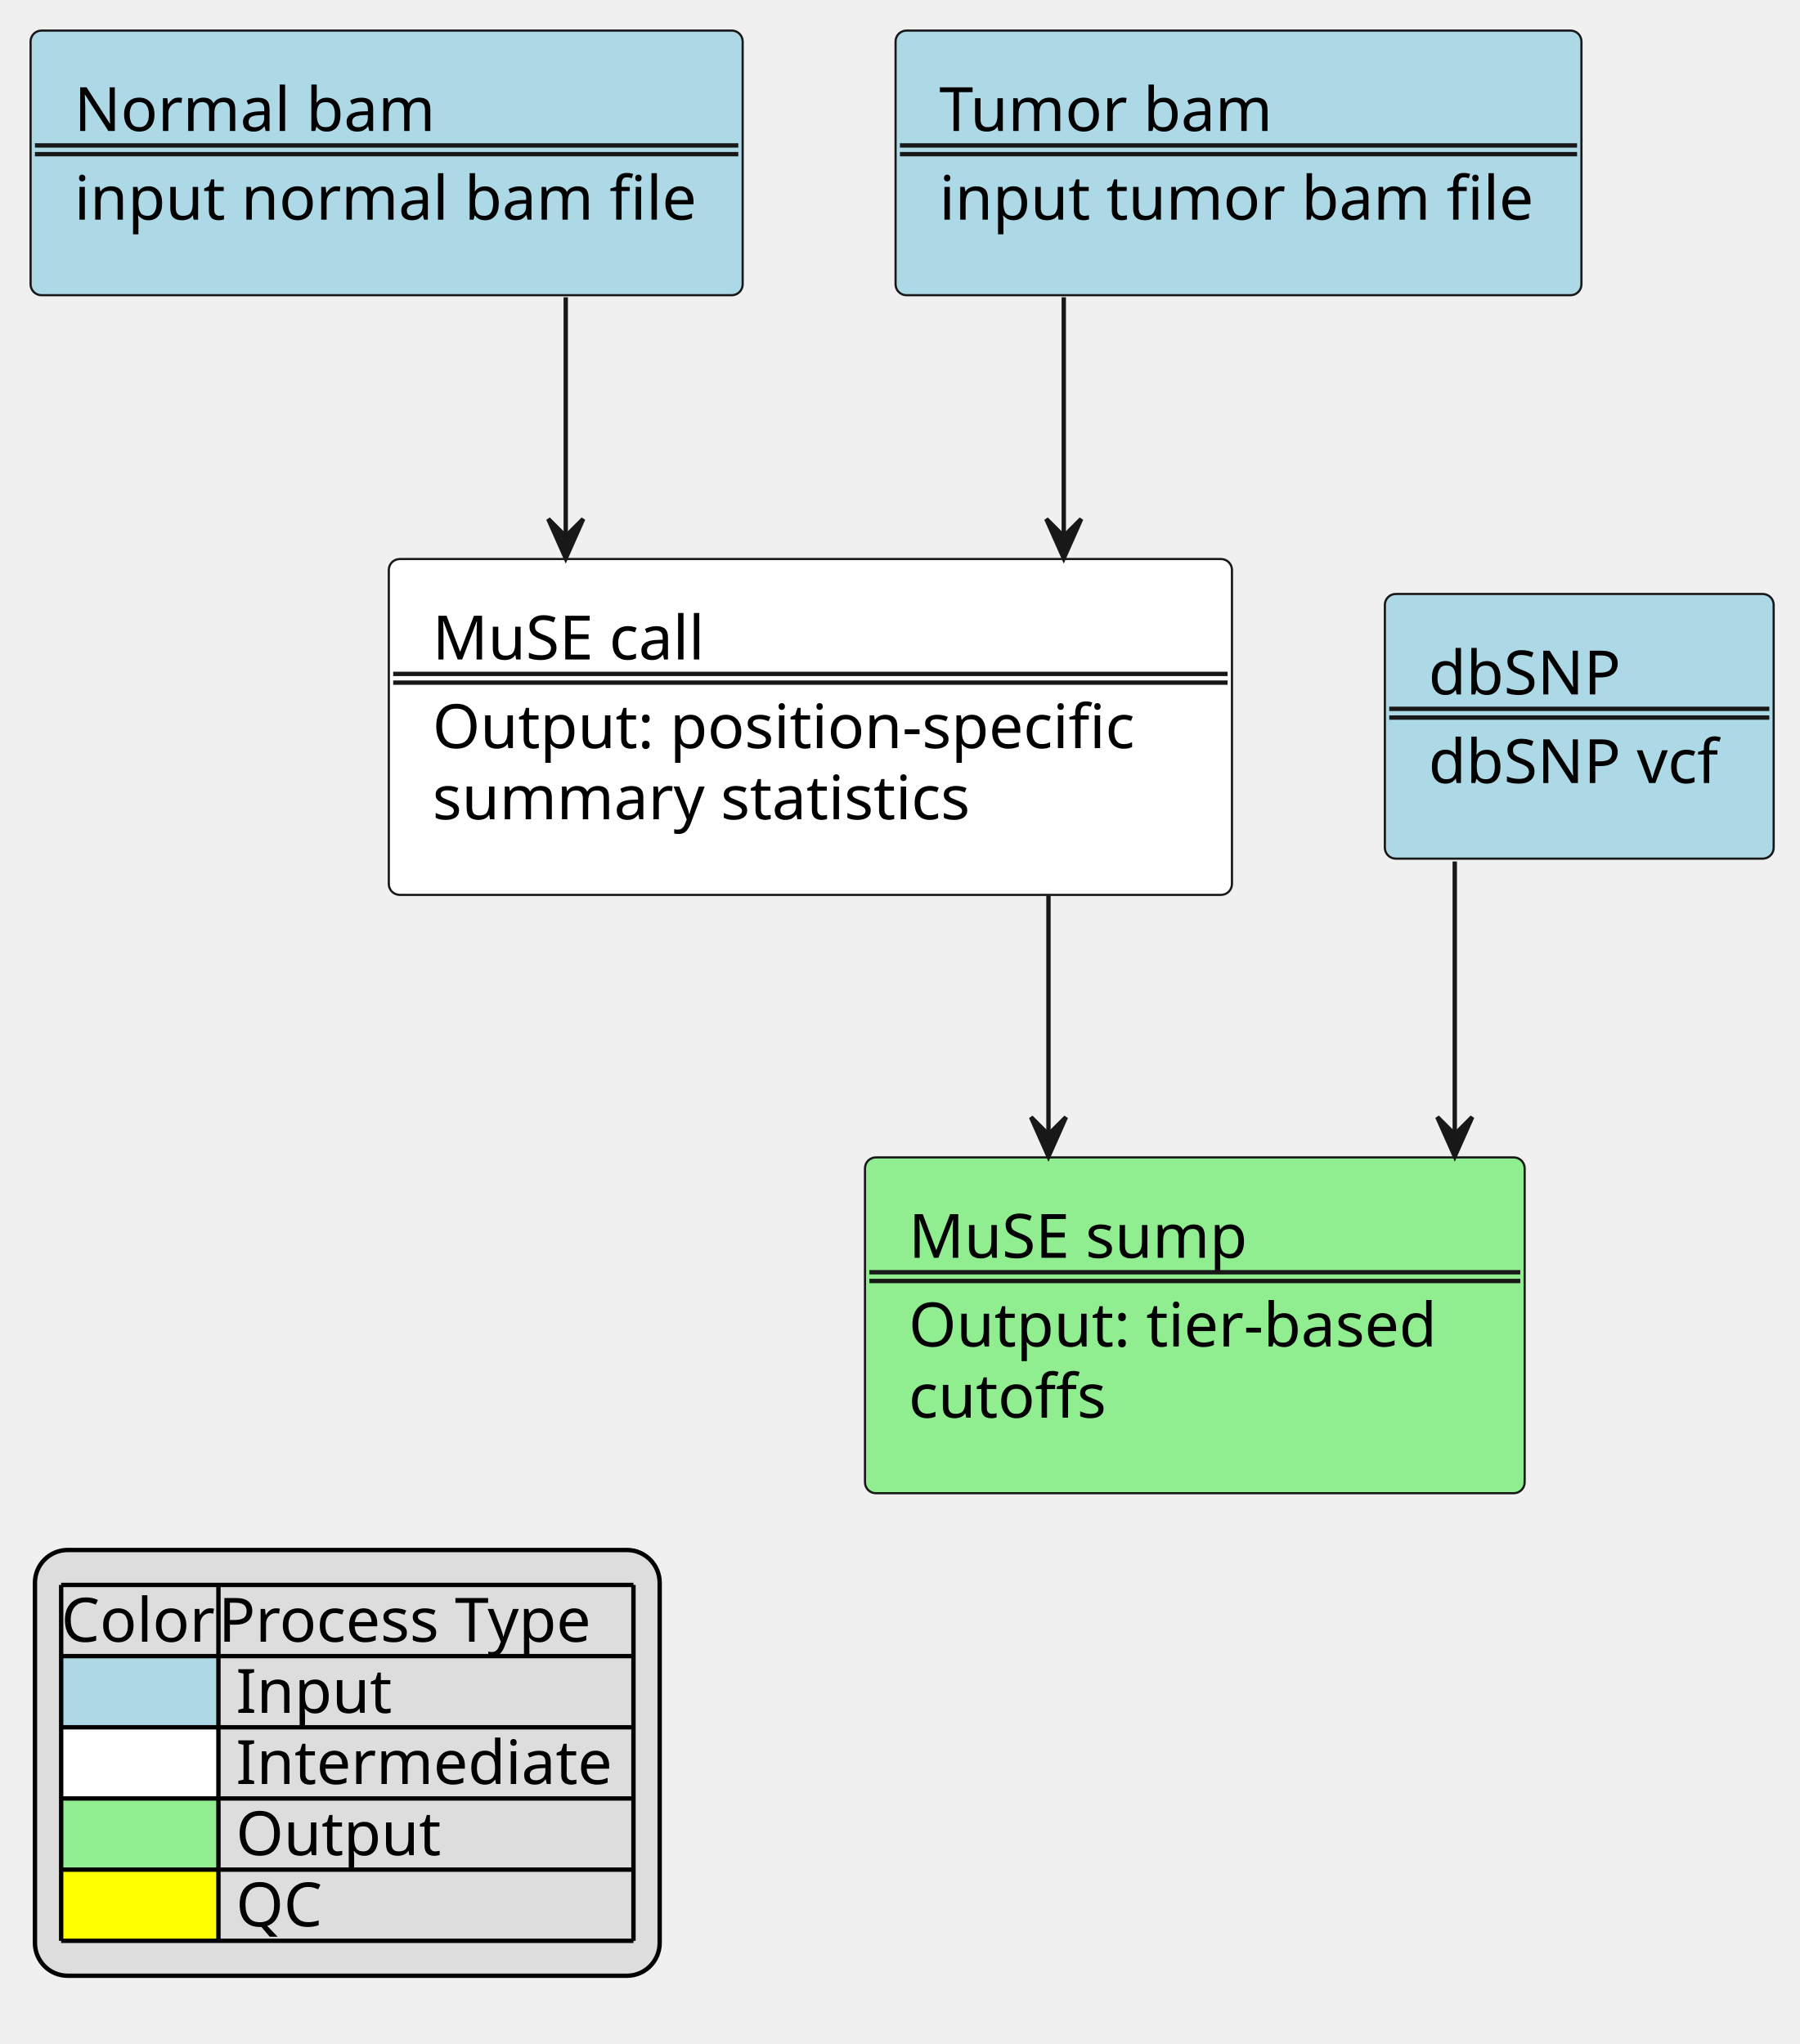
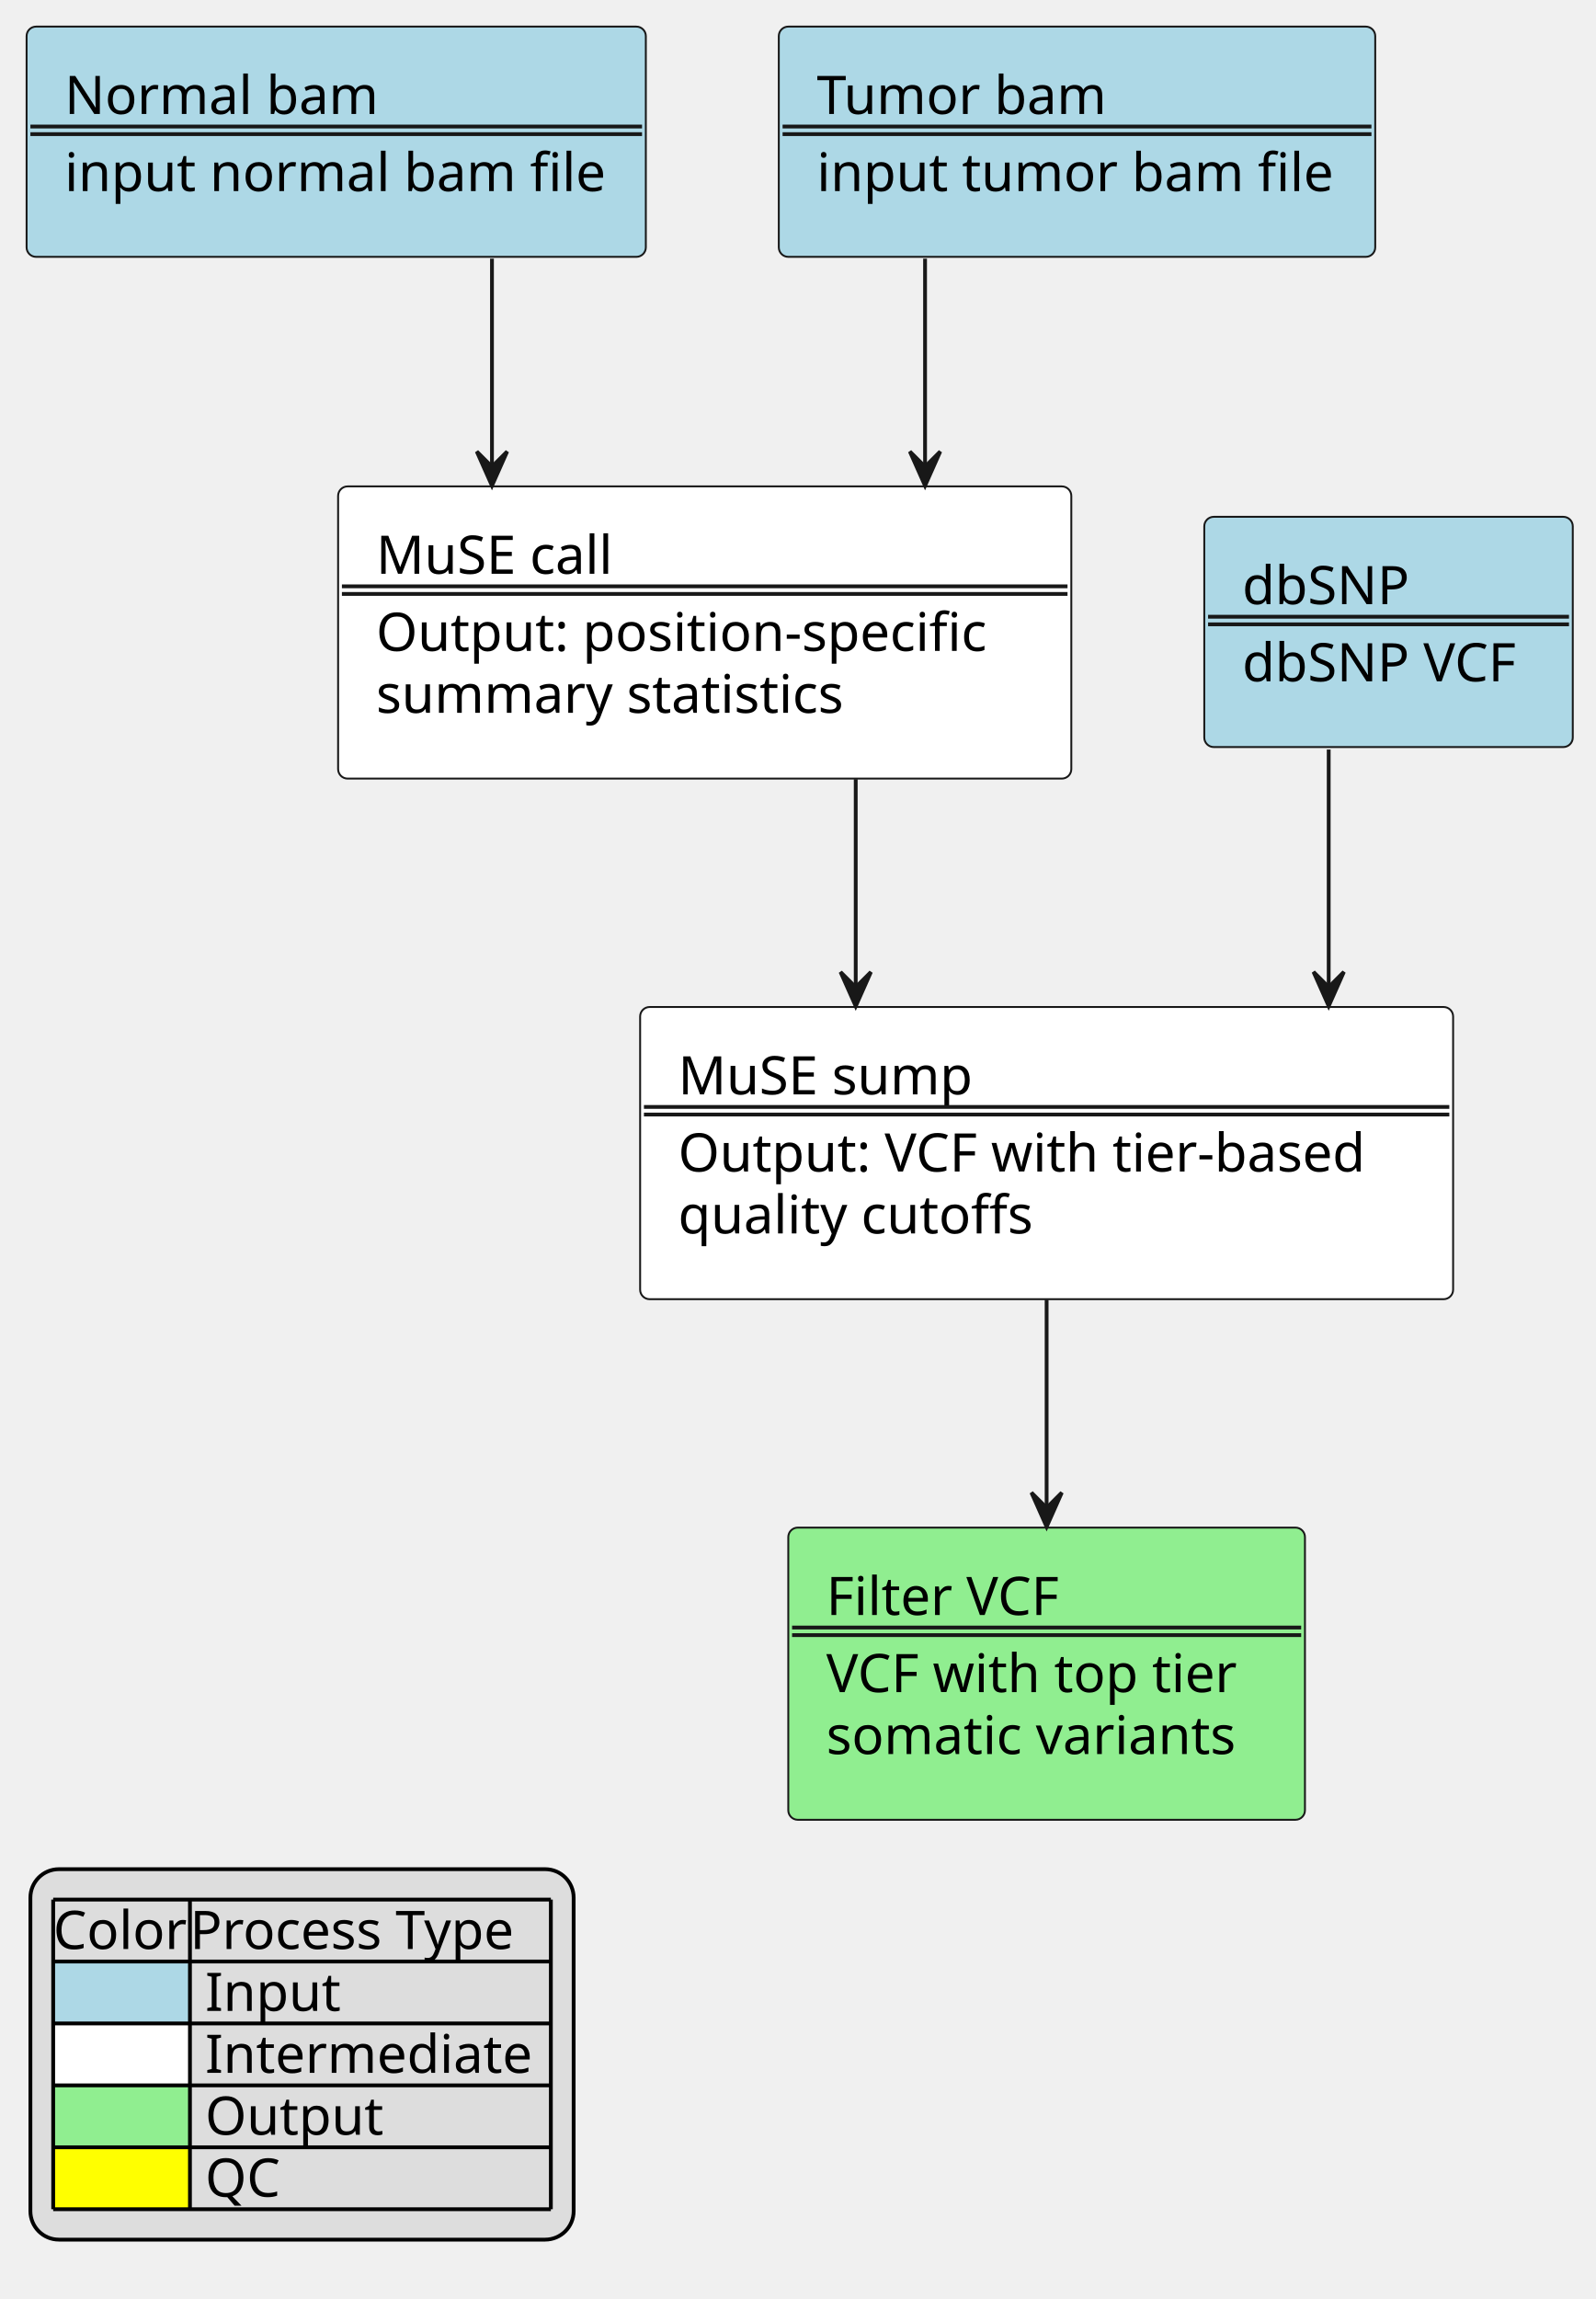
- <svg xmlns="http://www.w3.org/2000/svg" contentStyleType="text/css" height="468px" preserveAspectRatio="none" style="width:412px;height:468px;background:#FFFFFF;" version="1.1" viewBox="0 0 412 468" width="412px" zoomAndPan="magnify">
+ <svg xmlns="http://www.w3.org/2000/svg" contentStyleType="text/css" height="605px" preserveAspectRatio="none" style="width:420px;height:605px;background:#FFFFFF;" version="1.1" viewBox="0 0 420 605" width="420px" zoomAndPan="magnify">
  <defs />
  <g>
    <g id="elem_normal_bam">
      <rect fill="#ADD8E6" height="60.594" rx="2.5" ry="2.5" style="stroke:#181818;stroke-width:0.5;" width="163" x="7" y="7" />
      <text fill="#000000" font-family="sans-serif" font-size="14" lengthAdjust="spacing" textLength="82" x="17" y="29.995">Normal bam</text>
      <line style="stroke:#181818;stroke-width:1.0;" x1="8" x2="169" y1="33.297" y2="33.297" />
      <line style="stroke:#181818;stroke-width:1.0;" x1="8" x2="169" y1="35.297" y2="35.297" />
      <text fill="#000000" font-family="sans-serif" font-size="14" lengthAdjust="spacing" textLength="143" x="17" y="50.292">input normal bam file</text>
    </g>
    <g id="elem_tumor_bam">
      <rect fill="#ADD8E6" height="60.594" rx="2.5" ry="2.5" style="stroke:#181818;stroke-width:0.5;" width="157" x="205" y="7" />
      <text fill="#000000" font-family="sans-serif" font-size="14" lengthAdjust="spacing" textLength="79" x="215" y="29.995">Tumor bam</text>
      <line style="stroke:#181818;stroke-width:1.0;" x1="206" x2="361" y1="33.297" y2="33.297" />
      <line style="stroke:#181818;stroke-width:1.0;" x1="206" x2="361" y1="35.297" y2="35.297" />
      <text fill="#000000" font-family="sans-serif" font-size="14" lengthAdjust="spacing" textLength="137" x="215" y="50.292">input tumor bam file</text>
    </g>
    <g id="elem_muse_call_run">
      <rect fill="#FFFFFF" height="76.891" rx="2.5" ry="2.5" style="stroke:#181818;stroke-width:0.5;" width="193" x="89" y="128" />
      <text fill="#000000" font-family="sans-serif" font-size="14" lengthAdjust="spacing" textLength="65" x="99" y="150.995">MuSE call</text>
      <line style="stroke:#181818;stroke-width:1.0;" x1="90" x2="281" y1="154.297" y2="154.297" />
      <line style="stroke:#181818;stroke-width:1.0;" x1="90" x2="281" y1="156.297" y2="156.297" />
      <text fill="#000000" font-family="sans-serif" font-size="14" lengthAdjust="spacing" textLength="169" x="99" y="171.292">Output: position-specific</text>
      <text fill="#000000" font-family="sans-serif" font-size="14" lengthAdjust="spacing" textLength="128" x="99" y="187.589">summary statistics</text>
    </g>
    <g id="elem_dbsnp_file">
-       <rect fill="#ADD8E6" height="60.594" rx="2.5" ry="2.5" style="stroke:#181818;stroke-width:0.5;" width="89" x="317" y="136" />
+       <rect fill="#ADD8E6" height="60.594" rx="2.5" ry="2.5" style="stroke:#181818;stroke-width:0.5;" width="97" x="317" y="136" />
      <text fill="#000000" font-family="sans-serif" font-size="14" lengthAdjust="spacing" textLength="46" x="327" y="158.995">dbSNP</text>
-       <line style="stroke:#181818;stroke-width:1.0;" x1="318" x2="405" y1="162.297" y2="162.297" />
-       <line style="stroke:#181818;stroke-width:1.0;" x1="318" x2="405" y1="164.297" y2="164.297" />
-       <text fill="#000000" font-family="sans-serif" font-size="14" lengthAdjust="spacing" textLength="69" x="327" y="179.292">dbSNP vcf</text>
+       <line style="stroke:#181818;stroke-width:1.0;" x1="318" x2="413" y1="162.297" y2="162.297" />
+       <line style="stroke:#181818;stroke-width:1.0;" x1="318" x2="413" y1="164.297" y2="164.297" />
+       <text fill="#000000" font-family="sans-serif" font-size="14" lengthAdjust="spacing" textLength="77" x="327" y="179.292">dbSNP VCF</text>
    </g>
    <g id="elem_muse_sump_run">
-       <rect fill="#90EE90" height="76.891" rx="2.5" ry="2.5" style="stroke:#181818;stroke-width:0.5;" width="151" x="198" y="265" />
-       <text fill="#000000" font-family="sans-serif" font-size="14" lengthAdjust="spacing" textLength="82" x="208" y="287.995">MuSE sump</text>
-       <line style="stroke:#181818;stroke-width:1.0;" x1="199" x2="348" y1="291.297" y2="291.297" />
-       <line style="stroke:#181818;stroke-width:1.0;" x1="199" x2="348" y1="293.297" y2="293.297" />
-       <text fill="#000000" font-family="sans-serif" font-size="14" lengthAdjust="spacing" textLength="127" x="208" y="308.292">Output: tier-based</text>
-       <text fill="#000000" font-family="sans-serif" font-size="14" lengthAdjust="spacing" textLength="47" x="208" y="324.589">cutoffs</text>
+       <rect fill="#FFFFFF" height="76.891" rx="2.5" ry="2.5" style="stroke:#181818;stroke-width:0.5;" width="214" x="168.5" y="265" />
+       <text fill="#000000" font-family="sans-serif" font-size="14" lengthAdjust="spacing" textLength="82" x="178.5" y="287.995">MuSE sump</text>
+       <line style="stroke:#181818;stroke-width:1.0;" x1="169.5" x2="381.5" y1="291.297" y2="291.297" />
+       <line style="stroke:#181818;stroke-width:1.0;" x1="169.5" x2="381.5" y1="293.297" y2="293.297" />
+       <text fill="#000000" font-family="sans-serif" font-size="14" lengthAdjust="spacing" textLength="190" x="178.5" y="308.292">Output: VCF with tier-based</text>
+       <text fill="#000000" font-family="sans-serif" font-size="14" lengthAdjust="spacing" textLength="95" x="178.5" y="324.589">quality cutoffs</text>
+     </g>
+     <g id="elem_filter_vcf">
+       <rect fill="#90EE90" height="76.891" rx="2.5" ry="2.5" style="stroke:#181818;stroke-width:0.5;" width="136" x="207.5" y="402" />
+       <text fill="#000000" font-family="sans-serif" font-size="14" lengthAdjust="spacing" textLength="64" x="217.5" y="424.995">Filter VCF</text>
+       <line style="stroke:#181818;stroke-width:1.0;" x1="208.5" x2="342.5" y1="428.297" y2="428.297" />
+       <line style="stroke:#181818;stroke-width:1.0;" x1="208.5" x2="342.5" y1="430.297" y2="430.297" />
+       <text fill="#000000" font-family="sans-serif" font-size="14" lengthAdjust="spacing" textLength="112" x="217.5" y="445.292">VCF with top tier</text>
+       <text fill="#000000" font-family="sans-serif" font-size="14" lengthAdjust="spacing" textLength="111" x="217.5" y="461.589">somatic variants</text>
    </g>
    <g id="link_tumor_bam_muse_call_run">
-       <path codeLine="18" d="M243.5,68.07 C243.5,68.07 243.5,122.82 243.5,122.82 " fill="none" id="tumor_bam-to-muse_call_run" style="stroke:#181818;stroke-width:1.0;" />
+       <path codeLine="19" d="M243.5,68.07 C243.5,68.07 243.5,122.82 243.5,122.82 " fill="none" id="tumor_bam-to-muse_call_run" style="stroke:#181818;stroke-width:1.0;" />
      <polygon fill="#181818" points="243.5,127.82,247.5,118.82,243.5,122.82,239.5,118.82,243.5,127.82" style="stroke:#181818;stroke-width:1.0;" />
    </g>
    <g id="link_normal_bam_muse_call_run">
-       <path codeLine="19" d="M129.5,68.07 C129.5,68.07 129.5,122.82 129.5,122.82 " fill="none" id="normal_bam-to-muse_call_run" style="stroke:#181818;stroke-width:1.0;" />
+       <path codeLine="20" d="M129.5,68.07 C129.5,68.07 129.5,122.82 129.5,122.82 " fill="none" id="normal_bam-to-muse_call_run" style="stroke:#181818;stroke-width:1.0;" />
      <polygon fill="#181818" points="129.5,127.82,133.5,118.82,129.5,122.82,125.5,118.82,129.5,127.82" style="stroke:#181818;stroke-width:1.0;" />
    </g>
    <g id="link_muse_call_run_muse_sump_run">
-       <path codeLine="20" d="M240,205.03 C240,205.03 240,259.79 240,259.79 " fill="none" id="muse_call_run-to-muse_sump_run" style="stroke:#181818;stroke-width:1.0;" />
-       <polygon fill="#181818" points="240,264.79,244,255.79,240,259.79,236,255.79,240,264.79" style="stroke:#181818;stroke-width:1.0;" />
+       <path codeLine="21" d="M225.25,205.03 C225.25,205.03 225.25,259.79 225.25,259.79 " fill="none" id="muse_call_run-to-muse_sump_run" style="stroke:#181818;stroke-width:1.0;" />
+       <polygon fill="#181818" points="225.25,264.79,229.25,255.79,225.25,259.79,221.25,255.79,225.25,264.79" style="stroke:#181818;stroke-width:1.0;" />
    </g>
    <g id="link_dbsnp_file_muse_sump_run">
-       <path codeLine="21" d="M333,197.25 C333,197.25 333,259.76 333,259.76 " fill="none" id="dbsnp_file-to-muse_sump_run" style="stroke:#181818;stroke-width:1.0;" />
-       <polygon fill="#181818" points="333,264.76,337,255.76,333,259.76,329,255.76,333,264.76" style="stroke:#181818;stroke-width:1.0;" />
+       <path codeLine="22" d="M349.75,197.25 C349.75,197.25 349.75,259.76 349.75,259.76 " fill="none" id="dbsnp_file-to-muse_sump_run" style="stroke:#181818;stroke-width:1.0;" />
+       <polygon fill="#181818" points="349.75,264.76,353.75,255.76,349.75,259.76,345.75,255.76,349.75,264.76" style="stroke:#181818;stroke-width:1.0;" />
    </g>
-     <rect fill="#DDDDDD" height="97.484" rx="7.5" ry="7.5" style="stroke:#000000;stroke-width:1.0;" width="143" x="8" y="354.891" />
-     <text fill="#000000" font-family="sans-serif" font-size="14" lengthAdjust="spacing" textLength="36" x="14" y="375.886">Color</text>
-     <text fill="#000000" font-family="sans-serif" font-size="14" lengthAdjust="spacing" textLength="94" x="50" y="375.886">Process Type</text>
-     <rect fill="#ADD8E6" height="16.297" style="stroke:none;stroke-width:1.0;" width="36" x="14" y="379.188" />
-     <text fill="#000000" font-family="sans-serif" font-size="14" lengthAdjust="spacing" textLength="4" x="14" y="392.183"> </text>
-     <text fill="#000000" font-family="sans-serif" font-size="14" lengthAdjust="spacing" textLength="35" x="54" y="392.183">Input</text>
-     <rect fill="#FFFFFF" height="16.297" style="stroke:none;stroke-width:1.0;" width="36" x="14" y="395.484" />
-     <text fill="#000000" font-family="sans-serif" font-size="14" lengthAdjust="spacing" textLength="4" x="14" y="408.479"> </text>
-     <text fill="#000000" font-family="sans-serif" font-size="14" lengthAdjust="spacing" textLength="87" x="54" y="408.479">Intermediate</text>
-     <rect fill="#90EE90" height="16.297" style="stroke:none;stroke-width:1.0;" width="36" x="14" y="411.781" />
-     <text fill="#000000" font-family="sans-serif" font-size="14" lengthAdjust="spacing" textLength="4" x="14" y="424.776"> </text>
-     <text fill="#000000" font-family="sans-serif" font-size="14" lengthAdjust="spacing" textLength="48" x="54" y="424.776">Output</text>
-     <rect fill="#FFFF00" height="16.297" style="stroke:none;stroke-width:1.0;" width="36" x="14" y="428.078" />
-     <text fill="#000000" font-family="sans-serif" font-size="14" lengthAdjust="spacing" textLength="4" x="14" y="441.073"> </text>
-     <text fill="#000000" font-family="sans-serif" font-size="14" lengthAdjust="spacing" textLength="21" x="54" y="441.073">QC</text>
-     <line style="stroke:#000000;stroke-width:1.0;" x1="14" x2="145" y1="362.891" y2="362.891" />
-     <line style="stroke:#000000;stroke-width:1.0;" x1="14" x2="145" y1="379.188" y2="379.188" />
-     <line style="stroke:#000000;stroke-width:1.0;" x1="14" x2="145" y1="395.484" y2="395.484" />
-     <line style="stroke:#000000;stroke-width:1.0;" x1="14" x2="145" y1="411.781" y2="411.781" />
-     <line style="stroke:#000000;stroke-width:1.0;" x1="14" x2="145" y1="428.078" y2="428.078" />
-     <line style="stroke:#000000;stroke-width:1.0;" x1="14" x2="145" y1="444.375" y2="444.375" />
-     <line style="stroke:#000000;stroke-width:1.0;" x1="14" x2="14" y1="362.891" y2="444.375" />
-     <line style="stroke:#000000;stroke-width:1.0;" x1="50" x2="50" y1="362.891" y2="444.375" />
-     <line style="stroke:#000000;stroke-width:1.0;" x1="145" x2="145" y1="362.891" y2="444.375" />
+     <g id="link_muse_sump_run_filter_vcf">
+       <path codeLine="23" d="M275.5,342.03 C275.5,342.03 275.5,396.79 275.5,396.79 " fill="none" id="muse_sump_run-to-filter_vcf" style="stroke:#181818;stroke-width:1.0;" />
+       <polygon fill="#181818" points="275.5,401.79,279.5,392.79,275.5,396.79,271.5,392.79,275.5,401.79" style="stroke:#181818;stroke-width:1.0;" />
+     </g>
+     <rect fill="#DDDDDD" height="97.484" rx="7.5" ry="7.5" style="stroke:#000000;stroke-width:1.0;" width="143" x="8" y="491.891" />
+     <text fill="#000000" font-family="sans-serif" font-size="14" lengthAdjust="spacing" textLength="36" x="14" y="512.886">Color</text>
+     <text fill="#000000" font-family="sans-serif" font-size="14" lengthAdjust="spacing" textLength="94" x="50" y="512.886">Process Type</text>
+     <rect fill="#ADD8E6" height="16.297" style="stroke:none;stroke-width:1.0;" width="36" x="14" y="516.188" />
+     <text fill="#000000" font-family="sans-serif" font-size="14" lengthAdjust="spacing" textLength="4" x="14" y="529.183"> </text>
+     <text fill="#000000" font-family="sans-serif" font-size="14" lengthAdjust="spacing" textLength="35" x="54" y="529.183">Input</text>
+     <rect fill="#FFFFFF" height="16.297" style="stroke:none;stroke-width:1.0;" width="36" x="14" y="532.484" />
+     <text fill="#000000" font-family="sans-serif" font-size="14" lengthAdjust="spacing" textLength="4" x="14" y="545.48"> </text>
+     <text fill="#000000" font-family="sans-serif" font-size="14" lengthAdjust="spacing" textLength="87" x="54" y="545.48">Intermediate</text>
+     <rect fill="#90EE90" height="16.297" style="stroke:none;stroke-width:1.0;" width="36" x="14" y="548.781" />
+     <text fill="#000000" font-family="sans-serif" font-size="14" lengthAdjust="spacing" textLength="4" x="14" y="561.776"> </text>
+     <text fill="#000000" font-family="sans-serif" font-size="14" lengthAdjust="spacing" textLength="48" x="54" y="561.776">Output</text>
+     <rect fill="#FFFF00" height="16.297" style="stroke:none;stroke-width:1.0;" width="36" x="14" y="565.078" />
+     <text fill="#000000" font-family="sans-serif" font-size="14" lengthAdjust="spacing" textLength="4" x="14" y="578.073"> </text>
+     <text fill="#000000" font-family="sans-serif" font-size="14" lengthAdjust="spacing" textLength="21" x="54" y="578.073">QC</text>
+     <line style="stroke:#000000;stroke-width:1.0;" x1="14" x2="145" y1="499.891" y2="499.891" />
+     <line style="stroke:#000000;stroke-width:1.0;" x1="14" x2="145" y1="516.188" y2="516.188" />
+     <line style="stroke:#000000;stroke-width:1.0;" x1="14" x2="145" y1="532.484" y2="532.484" />
+     <line style="stroke:#000000;stroke-width:1.0;" x1="14" x2="145" y1="548.781" y2="548.781" />
+     <line style="stroke:#000000;stroke-width:1.0;" x1="14" x2="145" y1="565.078" y2="565.078" />
+     <line style="stroke:#000000;stroke-width:1.0;" x1="14" x2="145" y1="581.375" y2="581.375" />
+     <line style="stroke:#000000;stroke-width:1.0;" x1="14" x2="14" y1="499.891" y2="581.375" />
+     <line style="stroke:#000000;stroke-width:1.0;" x1="50" x2="50" y1="499.891" y2="581.375" />
+     <line style="stroke:#000000;stroke-width:1.0;" x1="145" x2="145" y1="499.891" y2="581.375" />
  </g>
</svg>
